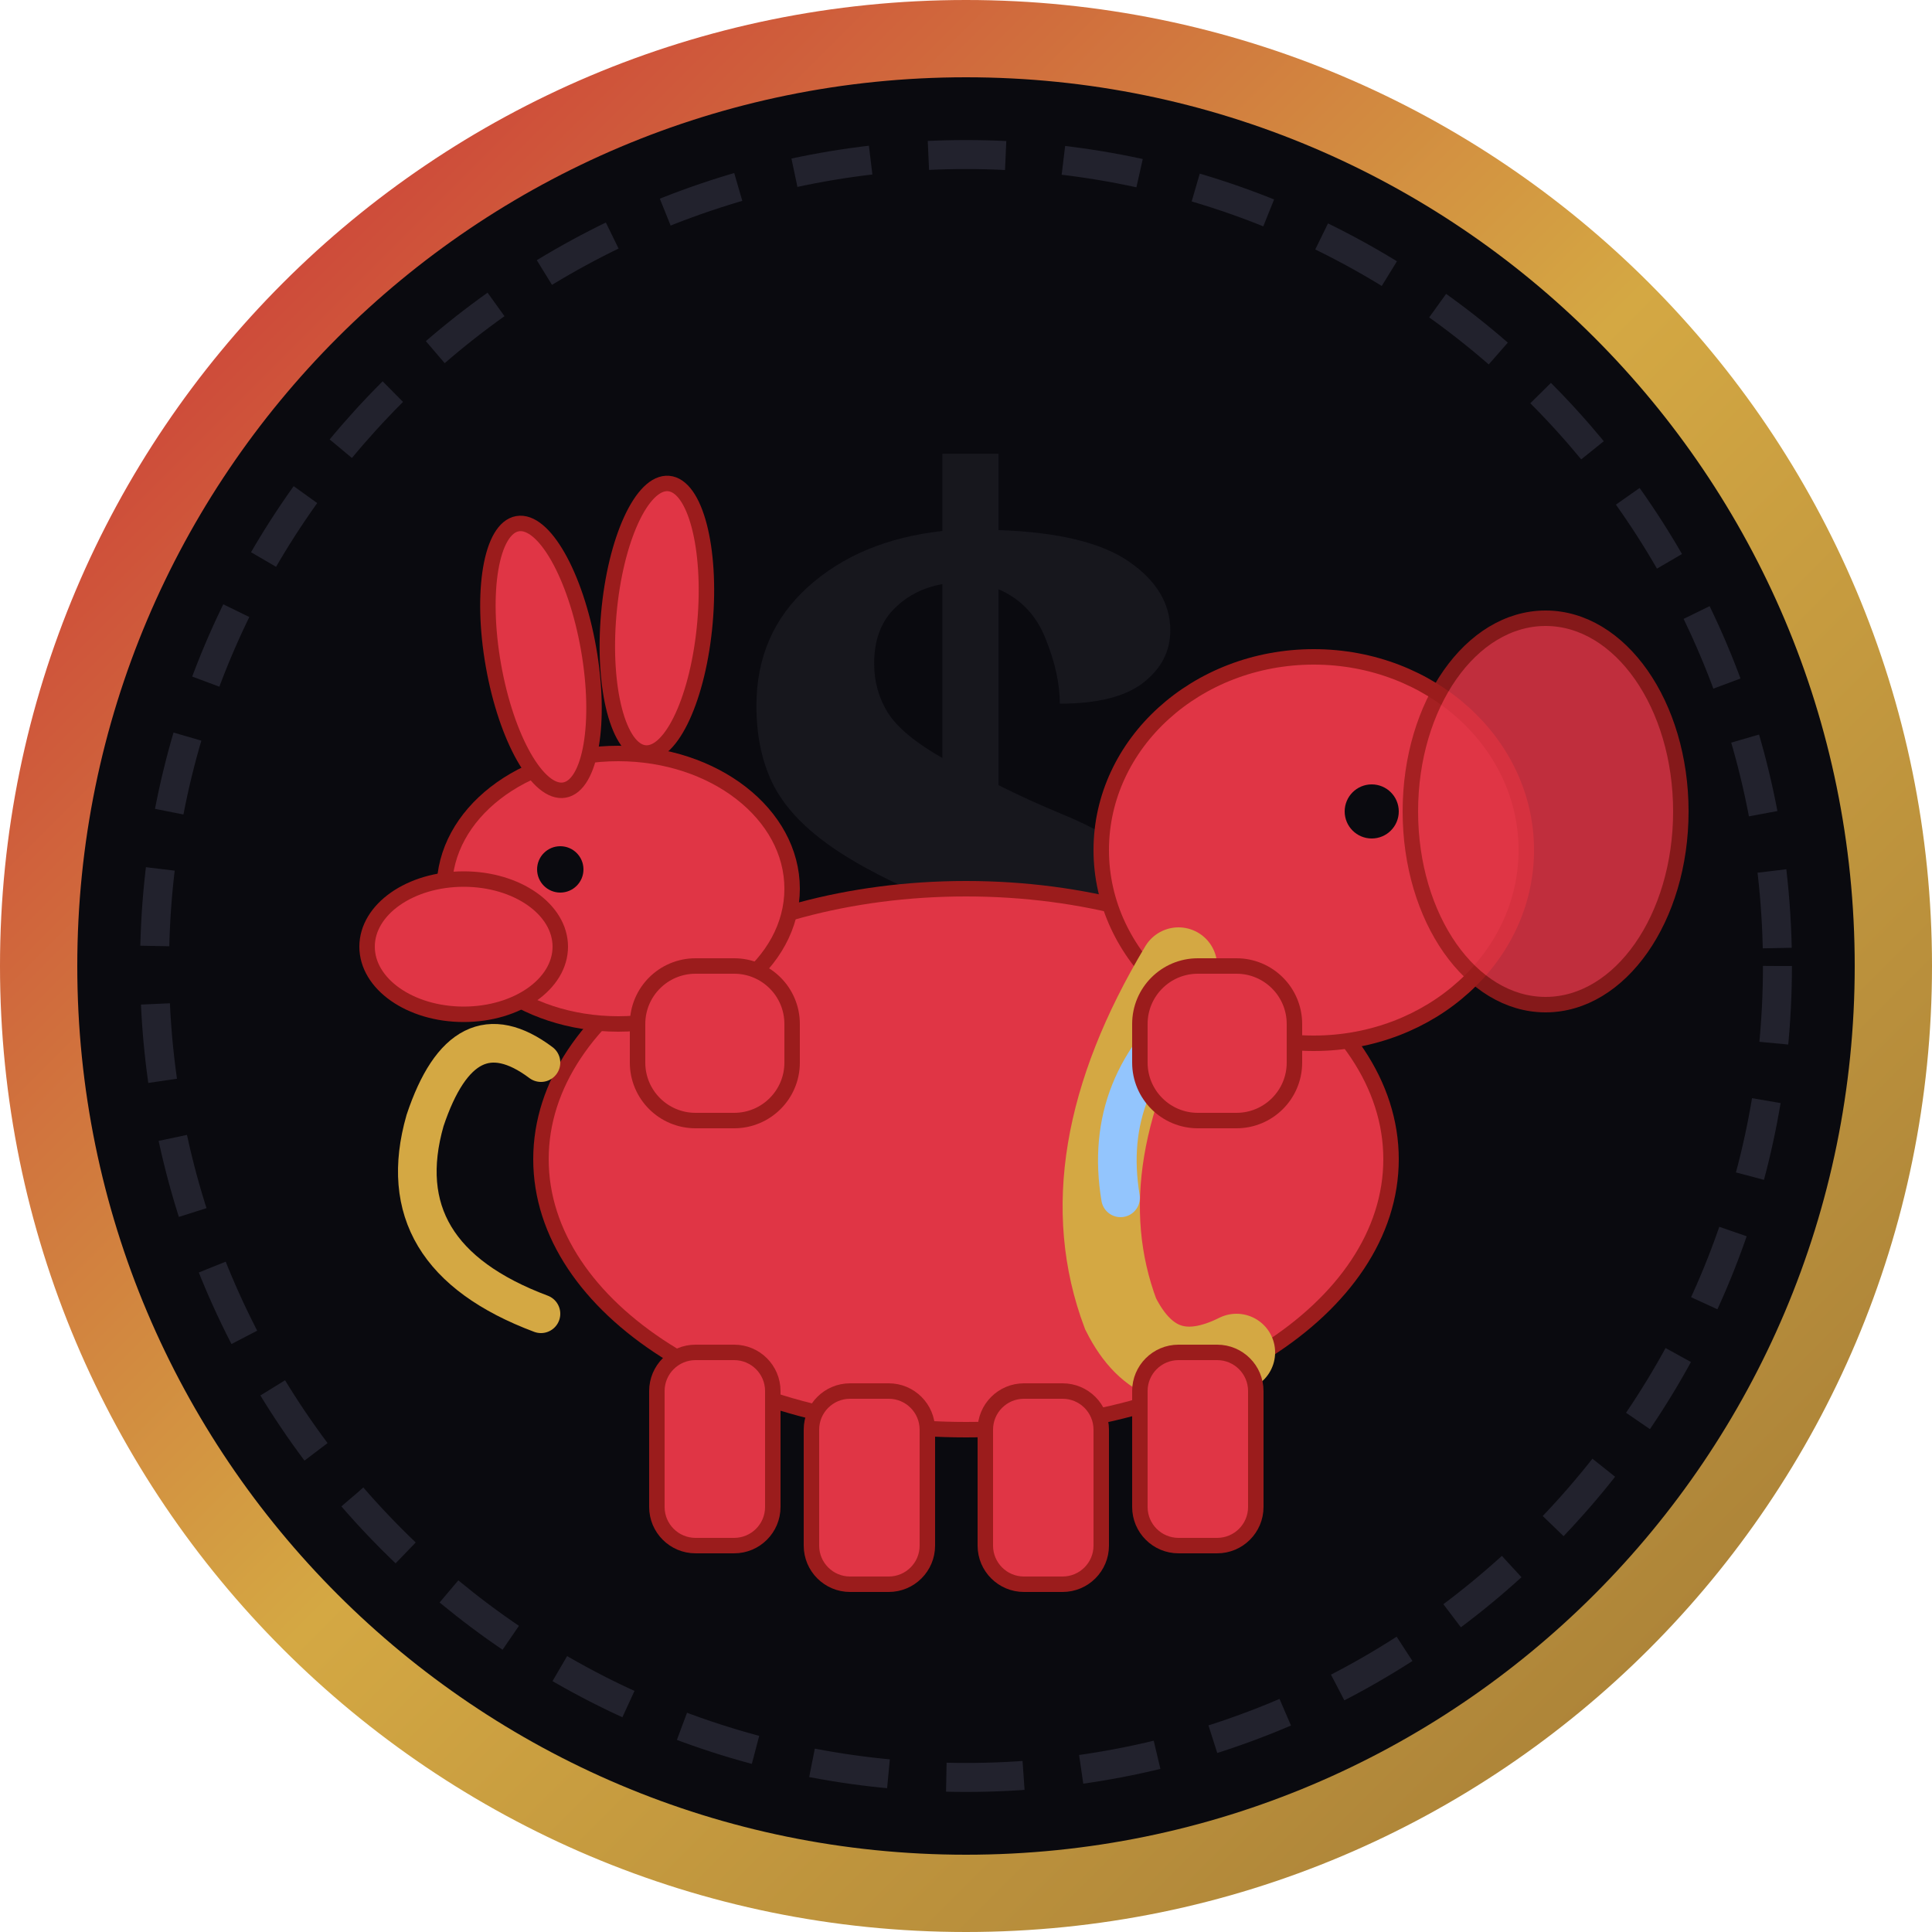
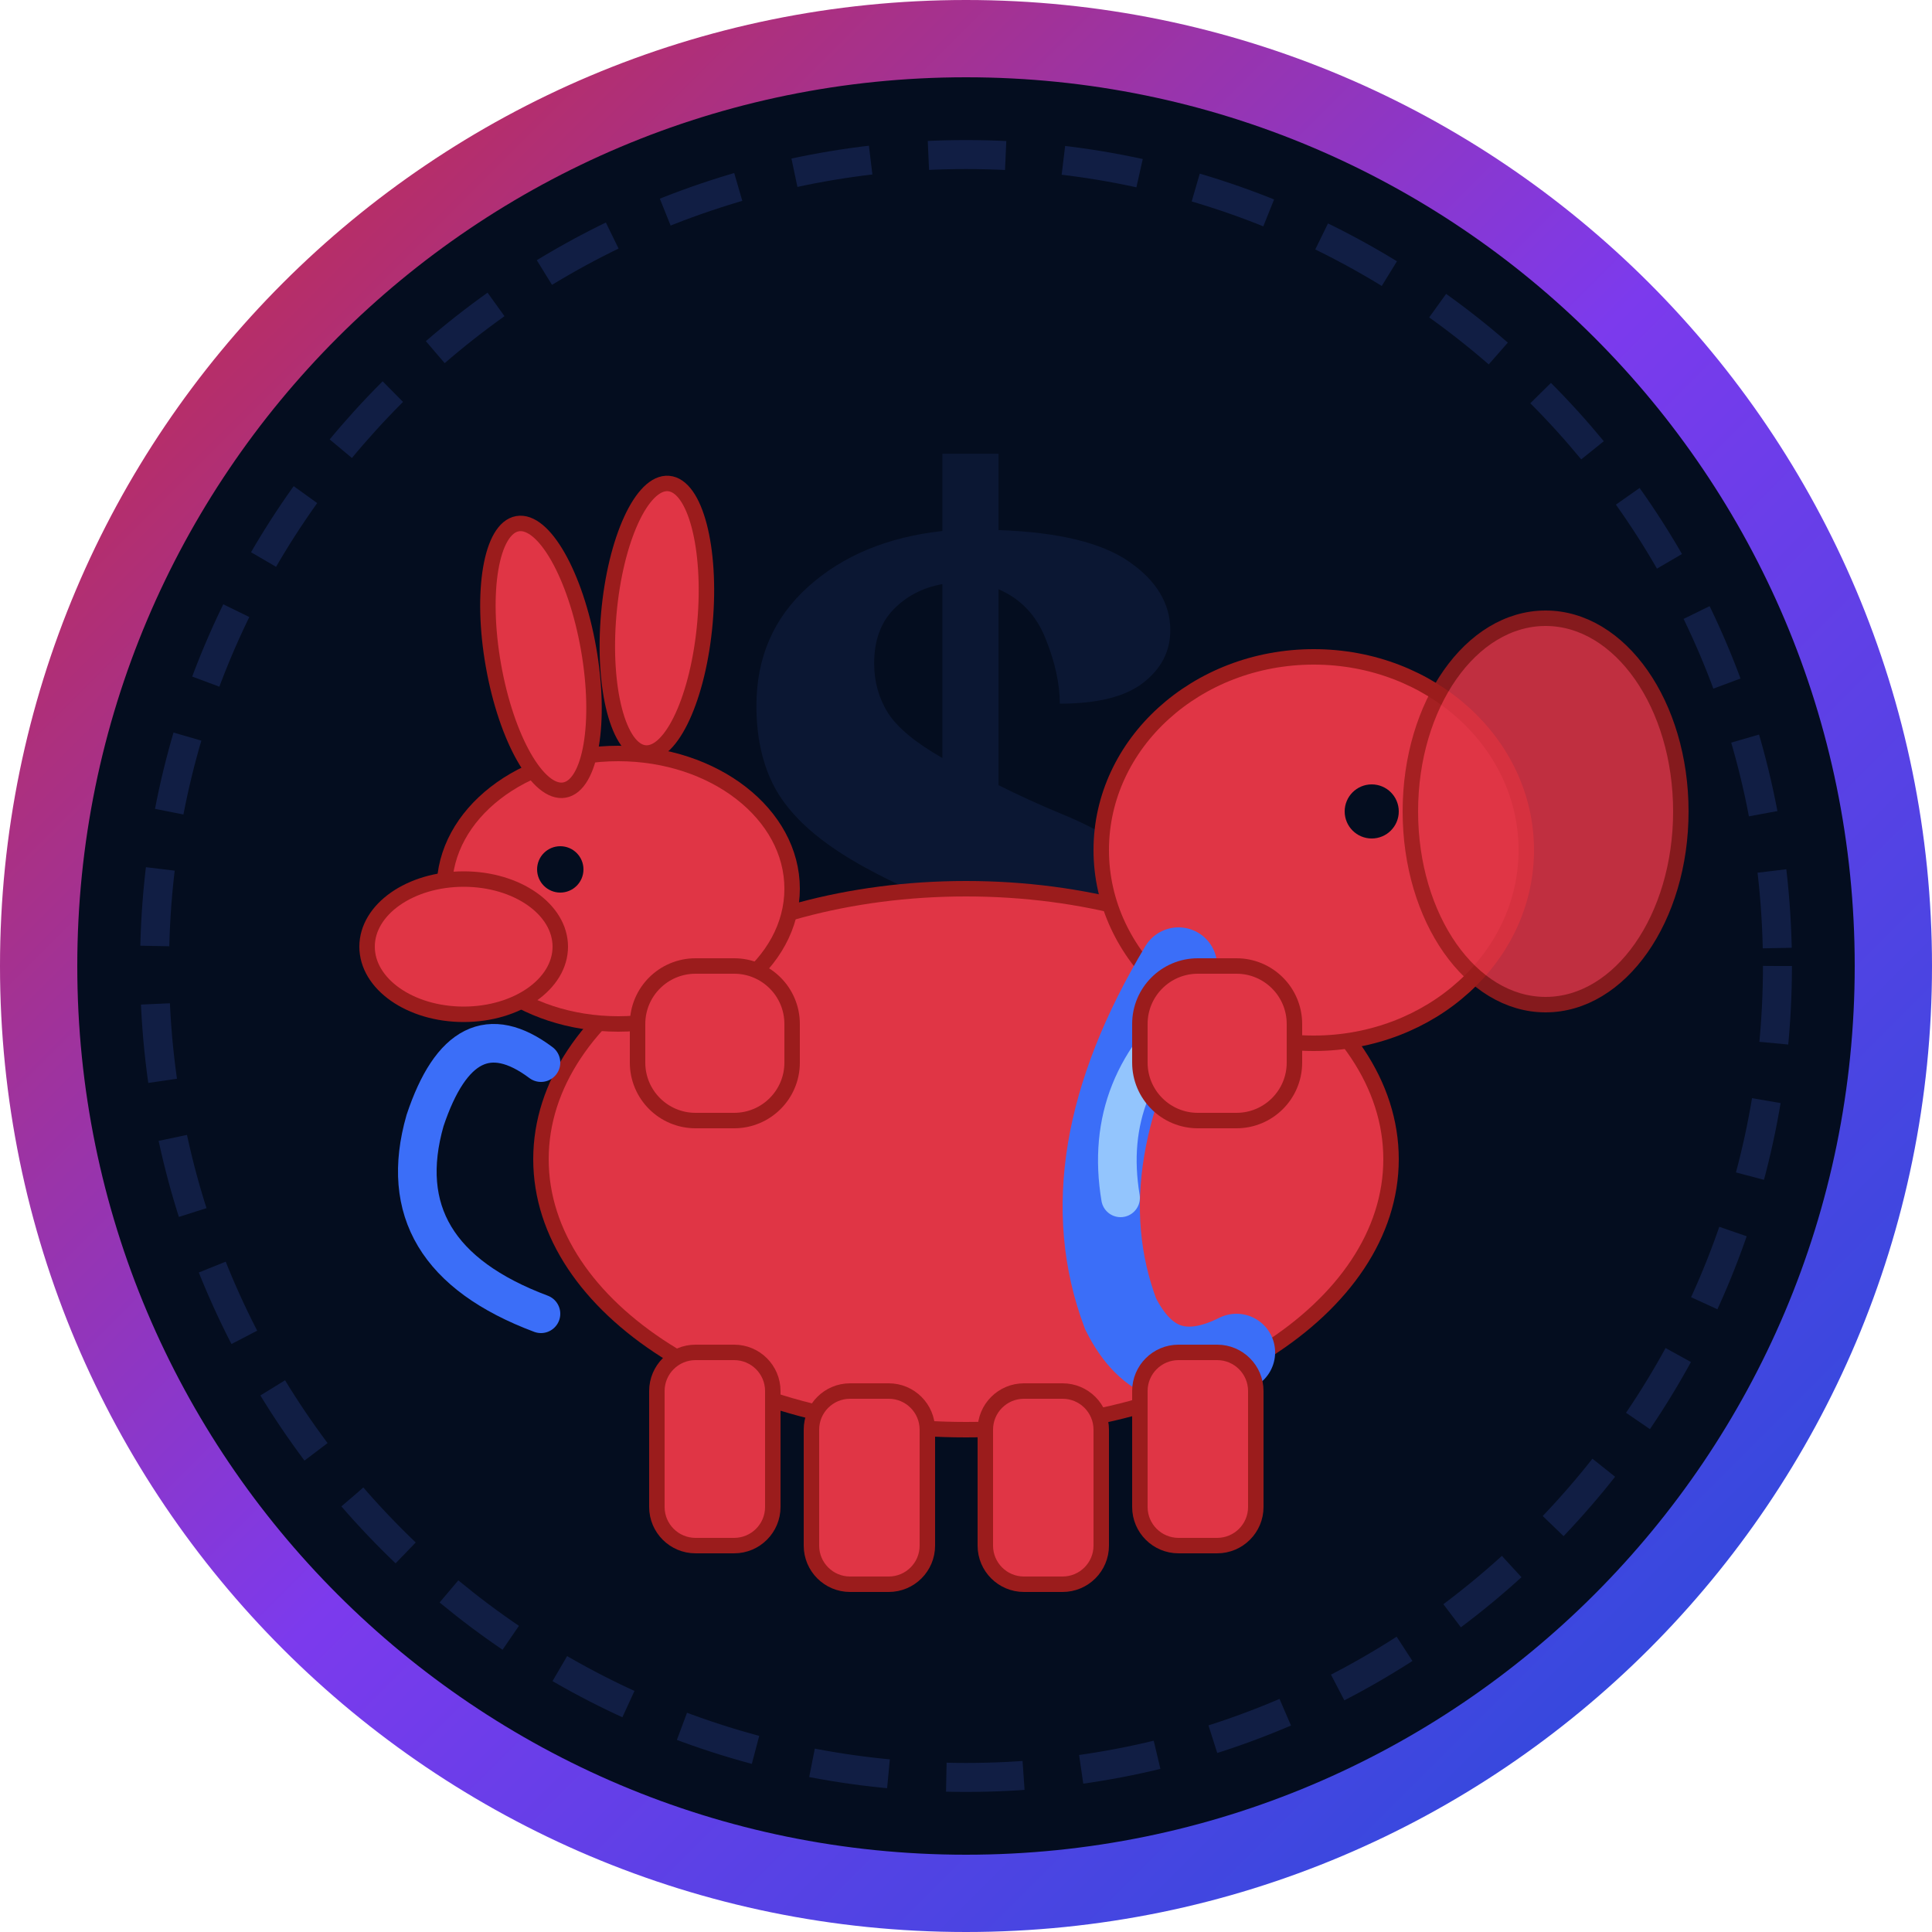
<svg xmlns="http://www.w3.org/2000/svg" width="32" height="32" viewBox="0 0 100 100">
  <defs>
    <linearGradient id="rimGrad" x1="0%" y1="0%" x2="100%" y2="100%">
      <stop offset="0%" stop-color="#cc2936" />
-       <stop offset="50%" stop-color="#d4a843" />
-       <stop offset="100%" stop-color="#a07835" />
+       <stop offset="50%" stop-color="#7c3aed" />
+       <stop offset="100%" stop-color="#1d4ed8" />
    </linearGradient>
  </defs>
-   <circle cx="50" cy="50" r="48" fill="#0a0a0f" stroke="url(#rimGrad)" stroke-width="4" />
-   <circle cx="50" cy="50" r="42" fill="none" stroke="#22222d" stroke-width="1.5" stroke-dasharray="4 3" />
-   <text x="50" y="63" text-anchor="middle" font-size="52" font-family="Georgia, serif" font-weight="bold" fill="#18181f" opacity="0.9">$</text>
+   <circle cx="50" cy="50" r="48" fill="#040d1f" stroke="url(#rimGrad)" stroke-width="4" />
+   <circle cx="50" cy="50" r="42" fill="none" stroke="#111e44" stroke-width="1.5" stroke-dasharray="4 3" />
+   <text x="50" y="63" text-anchor="middle" font-size="52" font-family="Georgia, serif" font-weight="bold" fill="#0c1835" opacity="0.9">$</text>
  <g fill="#e03545" stroke="#9b1c1c" stroke-width="0.8">
    <ellipse cx="50" cy="60" rx="22" ry="14" />
    <ellipse cx="32" cy="46" rx="9" ry="7" />
    <ellipse cx="24" cy="49" rx="5" ry="3.5" />
    <ellipse cx="28" cy="34" rx="2.5" ry="7" transform="rotate(-10 28 34)" />
    <ellipse cx="34" cy="32" rx="2.5" ry="7" transform="rotate(5 34 32)" />
-     <circle cx="29" cy="45" r="1.2" fill="#0a0a0f" stroke="none" />
+     <circle cx="29" cy="45" r="1.2" fill="#040d1f" stroke="none" />
    <rect x="33" y="50" width="8" height="8" rx="3" />
-     <path d="M28 68 Q20 65 22 58 Q24 52 28 55" fill="none" stroke="#d4a843" stroke-width="2" stroke-linecap="round" />
+     <path d="M28 68 Q20 65 22 58 Q24 52 28 55" fill="none" stroke="#3b6ef8" stroke-width="2" stroke-linecap="round" />
    <ellipse cx="68" cy="44" rx="11" ry="10" />
    <ellipse cx="80" cy="42" rx="7" ry="10" opacity="0.85" />
-     <path d="M61 50 Q55 60 58 68 Q60 72 64 70" fill="none" stroke="#d4a843" stroke-width="4" stroke-linecap="round" />
+     <path d="M61 50 Q55 60 58 68 Q60 72 64 70" fill="none" stroke="#3b6ef8" stroke-width="4" stroke-linecap="round" />
    <path d="M62 52 Q57 56 58 62" fill="none" stroke="#93c5fd" stroke-width="2" stroke-linecap="round" />
-     <circle cx="71" cy="42" r="1.4" fill="#0a0a0f" stroke="none" />
+     <circle cx="71" cy="42" r="1.4" fill="#040d1f" stroke="none" />
    <rect x="59" y="50" width="8" height="8" rx="3" />
    <rect x="34" y="70" width="6" height="10" rx="2" />
    <rect x="42" y="72" width="6" height="10" rx="2" />
    <rect x="51" y="72" width="6" height="10" rx="2" />
    <rect x="59" y="70" width="6" height="10" rx="2" />
  </g>
</svg>
